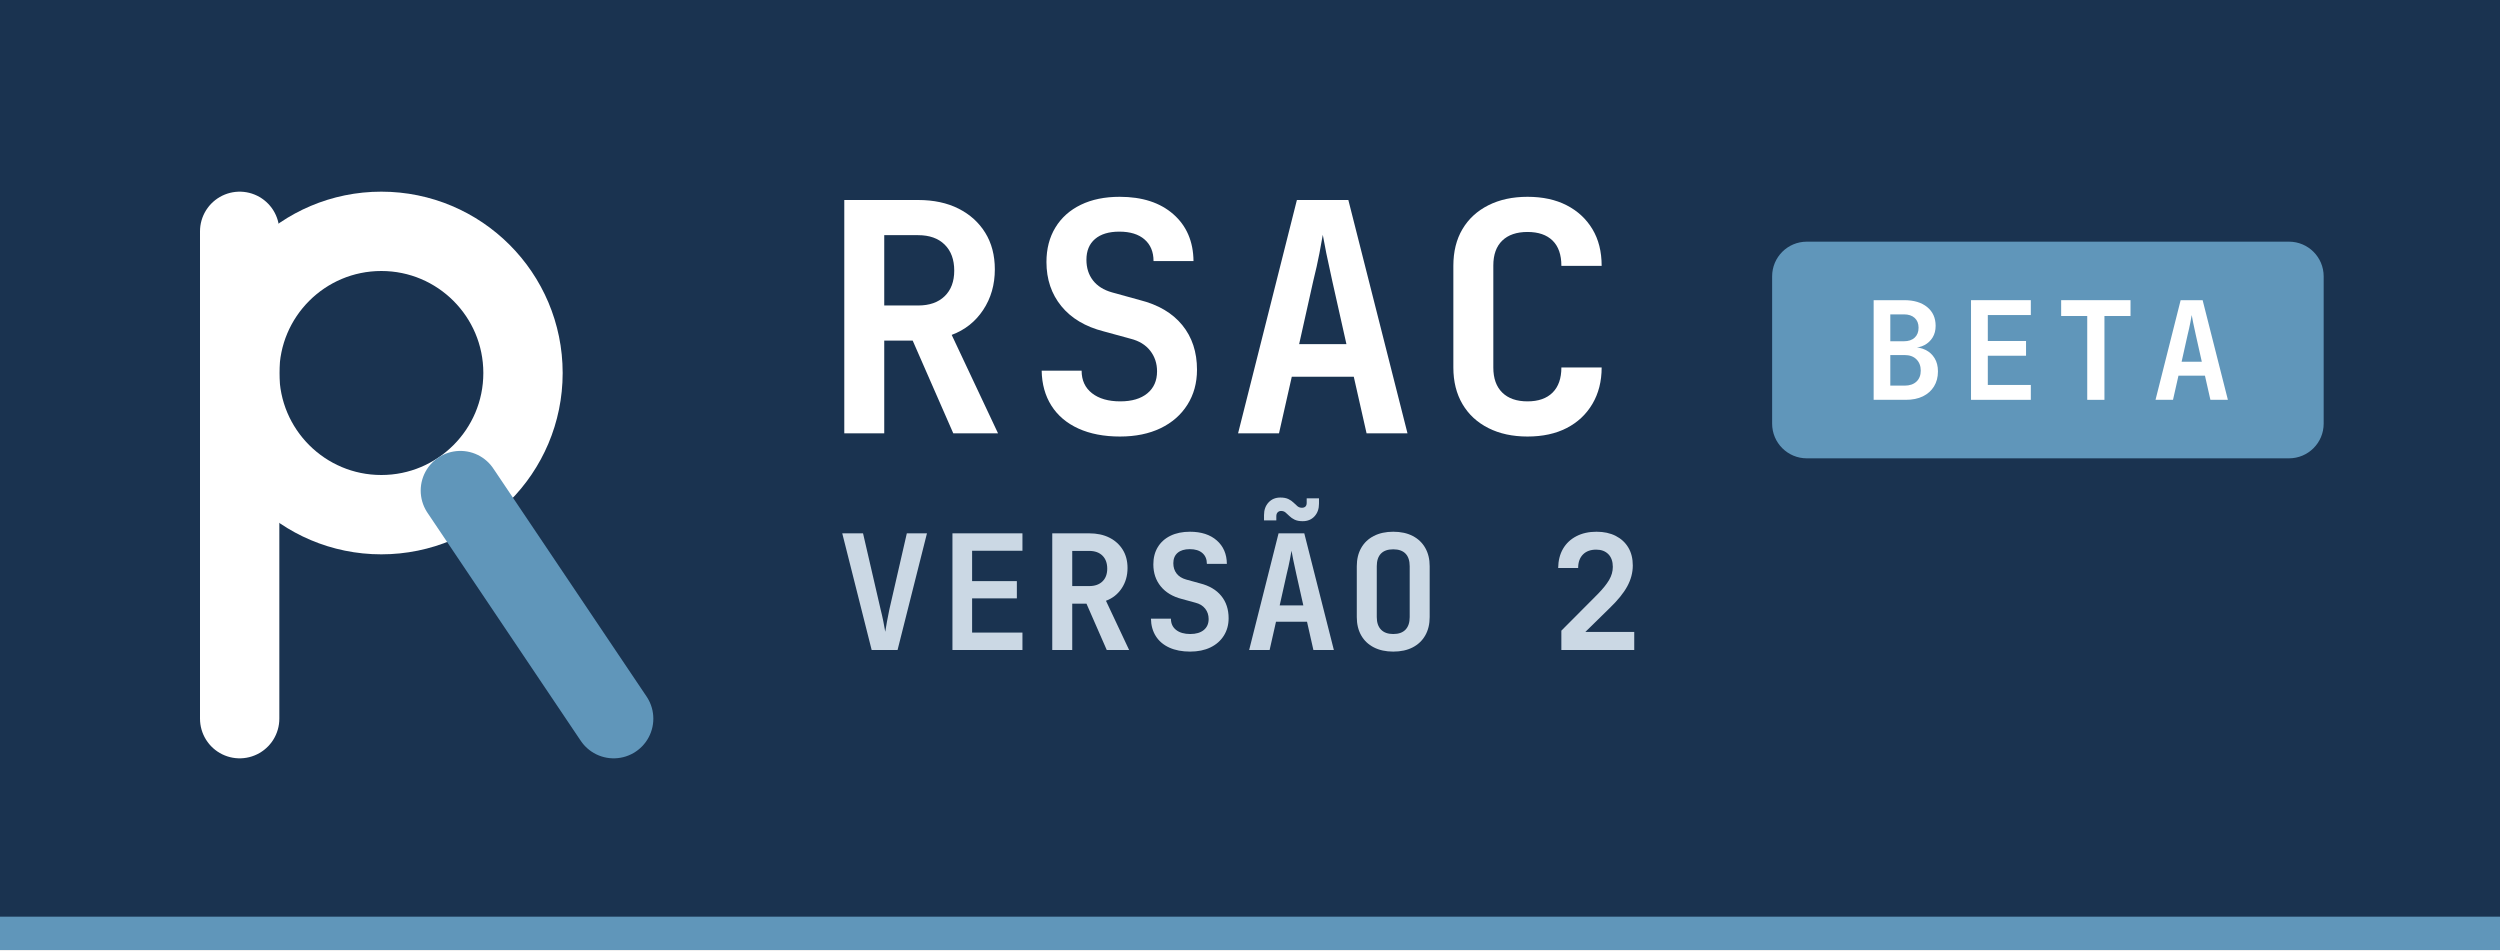
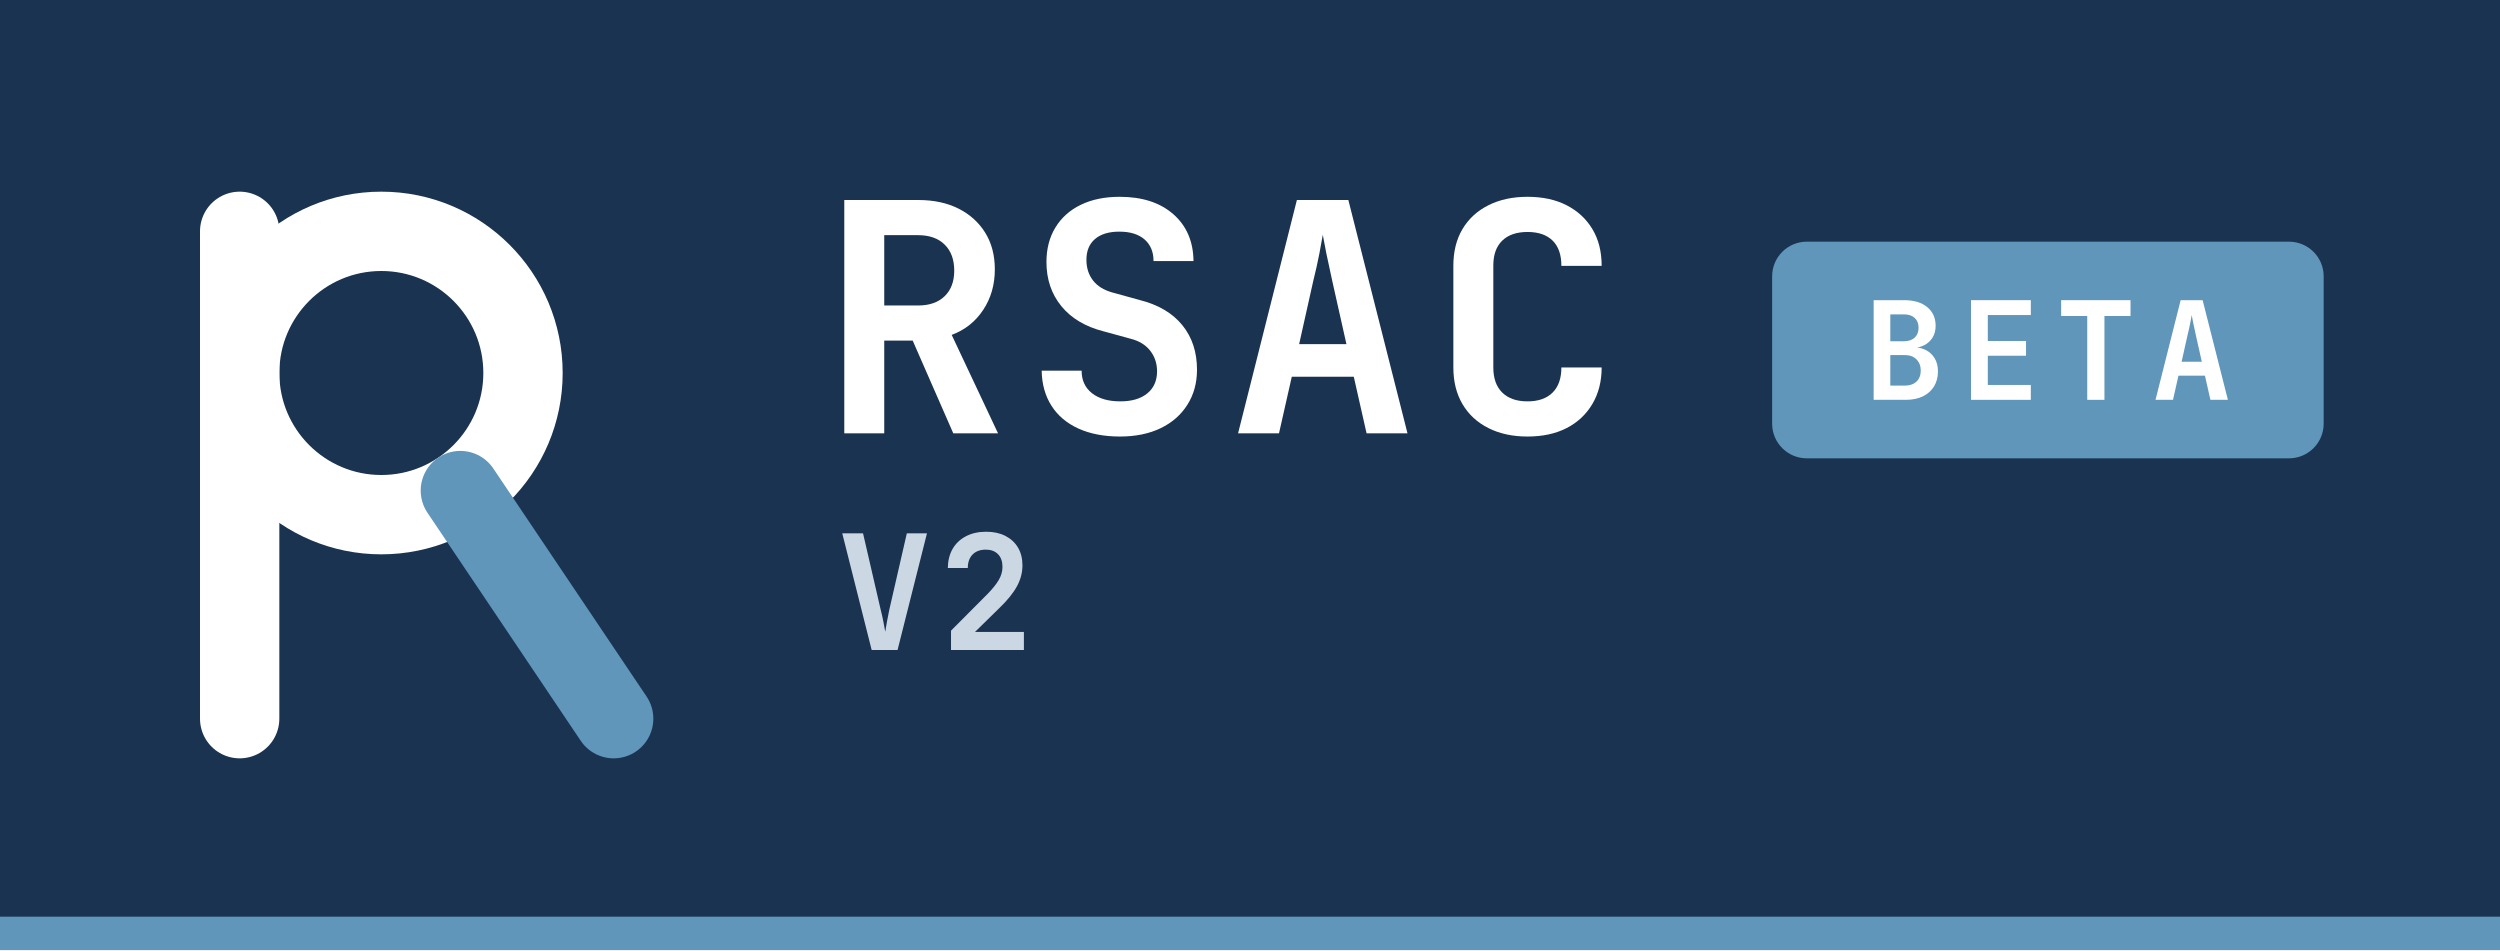
<svg xmlns="http://www.w3.org/2000/svg" viewBox="0 0 150 57" width="150" height="57">
  <rect width="150" height="57" fill="#1a3350" />
  <g transform="translate(12 11.50) scale(0.34)">
    <g fill="none" stroke="#ffffff" stroke-width="14.0" stroke-linecap="round" stroke-linejoin="round">
      <path d="M 7 7 V 93" />
      <circle cx="32" cy="32" r="25" />
      <path d="M 45.946 52.749 L 73 93" stroke="#6096ba" />
    </g>
  </g>
  <g transform="translate(49.200 26.000) scale(0.14)" fill="#ffffff">
    <path transform="translate(0.000 0)" d="M10.41 0.00V-100.00H42.05Q52.05 -100.00 59.38 -96.30Q66.71 -92.60 70.82 -85.96Q74.93 -79.32 74.93 -70.27Q74.93 -60.41 69.93 -52.88Q64.93 -45.34 56.44 -42.19L76.30 0.00H57.12L39.73 -39.73H27.53V0.00ZM27.53 -54.79H42.05Q49.32 -54.79 53.42 -58.77Q57.53 -62.74 57.53 -69.73Q57.53 -76.85 53.42 -80.89Q49.32 -84.93 42.05 -84.93H27.53Z" />
    <path transform="translate(87.192 0)" d="M41.37 1.37Q31.10 1.37 23.56 -2.05Q16.03 -5.48 11.99 -11.85Q7.95 -18.22 7.81 -26.85H24.93Q24.93 -20.68 29.38 -17.19Q33.84 -13.70 41.51 -13.70Q48.90 -13.70 53.08 -17.12Q57.26 -20.55 57.26 -26.58Q57.26 -31.64 54.32 -35.41Q51.37 -39.18 45.89 -40.55L34.38 -43.70Q22.60 -46.71 16.23 -54.52Q9.86 -62.33 9.86 -73.42Q9.86 -81.92 13.70 -88.22Q17.53 -94.52 24.59 -97.95Q31.64 -101.37 41.23 -101.37Q55.75 -101.37 64.25 -93.90Q72.74 -86.44 72.88 -73.84H55.75Q55.75 -79.73 51.92 -83.08Q48.08 -86.44 41.10 -86.44Q34.38 -86.44 30.68 -83.29Q26.99 -80.14 26.99 -74.38Q26.99 -69.18 29.79 -65.55Q32.60 -61.92 37.95 -60.41L49.86 -57.12Q61.78 -54.11 68.08 -46.37Q74.38 -38.63 74.38 -27.26Q74.38 -18.77 70.27 -12.26Q66.16 -5.75 58.77 -2.19Q51.37 1.37 41.37 1.37Z" />
    <path transform="translate(174.384 0)" d="M4.79 0.00 30.00 -100.00H52.05L77.40 0.00H59.86L54.38 -24.25H27.81L22.33 0.00ZM30.96 -38.22H51.23L45.21 -65.07Q43.70 -71.78 42.60 -77.19Q41.51 -82.60 41.10 -85.07Q40.68 -82.60 39.66 -77.19Q38.63 -71.78 36.99 -65.21Z" />
    <path transform="translate(261.576 0)" d="M41.64 1.37Q32.05 1.37 24.86 -2.26Q17.67 -5.89 13.77 -12.53Q9.86 -19.18 9.86 -28.22V-71.78Q9.86 -80.96 13.77 -87.53Q17.67 -94.11 24.86 -97.74Q32.05 -101.37 41.64 -101.37Q51.37 -101.37 58.42 -97.74Q65.48 -94.11 69.45 -87.53Q73.42 -80.96 73.42 -71.78H56.16Q56.16 -78.90 52.40 -82.60Q48.63 -86.30 41.64 -86.30Q34.66 -86.30 30.82 -82.60Q26.99 -78.90 26.99 -71.92V-28.22Q26.99 -21.23 30.82 -17.47Q34.66 -13.70 41.64 -13.70Q48.63 -13.70 52.40 -17.47Q56.16 -21.23 56.16 -28.22H73.42Q73.42 -19.32 69.45 -12.60Q65.48 -5.89 58.42 -2.26Q51.37 1.37 41.64 1.37Z" />
  </g>
  <g transform="translate(50.200 39.000) scale(0.07)" fill="#cbd8e4">
    <path transform="translate(0.000 0)" d="M30.00 0.00 4.79 -100.00H22.60L37.67 -34.79Q38.90 -30.00 40.00 -24.52Q41.10 -19.04 41.64 -15.62Q42.19 -19.04 43.15 -24.52Q44.11 -30.00 45.21 -34.93L60.14 -100.00H77.40L52.19 0.00Z" />
-     <path transform="translate(87.192 0)" d="M12.05 0.00V-100.00H72.05V-85.07H28.90V-59.04H67.26V-44.25H28.90V-14.93H72.05V0.00Z" />
-     <path transform="translate(174.384 0)" d="M10.41 0.00V-100.00H42.05Q52.05 -100.00 59.38 -96.30Q66.71 -92.60 70.82 -85.96Q74.93 -79.32 74.93 -70.27Q74.93 -60.41 69.93 -52.88Q64.93 -45.34 56.44 -42.19L76.30 0.00H57.12L39.73 -39.73H27.53V0.00ZM27.53 -54.79H42.05Q49.32 -54.79 53.42 -58.77Q57.53 -62.74 57.53 -69.73Q57.53 -76.85 53.42 -80.89Q49.32 -84.93 42.05 -84.93H27.53Z" />
-     <path transform="translate(261.576 0)" d="M41.37 1.37Q31.10 1.37 23.56 -2.05Q16.03 -5.48 11.99 -11.85Q7.95 -18.22 7.81 -26.85H24.93Q24.93 -20.68 29.38 -17.19Q33.84 -13.70 41.51 -13.70Q48.90 -13.70 53.08 -17.12Q57.26 -20.55 57.26 -26.58Q57.26 -31.64 54.32 -35.41Q51.37 -39.18 45.89 -40.55L34.38 -43.70Q22.60 -46.71 16.23 -54.52Q9.86 -62.33 9.86 -73.42Q9.86 -81.92 13.70 -88.22Q17.53 -94.52 24.59 -97.95Q31.64 -101.37 41.23 -101.37Q55.75 -101.37 64.25 -93.90Q72.74 -86.44 72.88 -73.84H55.75Q55.75 -79.73 51.92 -83.08Q48.08 -86.44 41.10 -86.44Q34.38 -86.44 30.68 -83.29Q26.99 -80.14 26.99 -74.38Q26.99 -69.18 29.79 -65.55Q32.60 -61.92 37.95 -60.41L49.86 -57.12Q61.78 -54.11 68.08 -46.37Q74.38 -38.63 74.38 -27.26Q74.38 -18.77 70.27 -12.26Q66.16 -5.75 58.77 -2.19Q51.37 1.37 41.37 1.37Z" />
-     <path transform="translate(348.768 0)" d="M4.79 0.00 30.00 -100.00H52.05L77.40 0.00H59.86L54.38 -24.25H27.81L22.33 0.00ZM30.96 -38.22H51.23L45.21 -65.07Q43.70 -71.78 42.60 -77.19Q41.51 -82.60 41.10 -85.07Q40.68 -82.60 39.66 -77.19Q38.63 -71.78 36.99 -65.21ZM50.68 -110.41Q46.44 -110.41 43.77 -111.71Q41.10 -113.01 39.32 -114.79Q37.53 -116.58 35.96 -117.88Q34.38 -119.18 32.19 -119.18Q30.41 -119.18 29.25 -118.01Q28.08 -116.85 28.08 -114.66V-111.10H17.53V-115.62Q17.53 -122.33 21.44 -126.51Q25.34 -130.68 31.51 -130.68Q35.75 -130.68 38.42 -129.38Q41.10 -128.08 42.88 -126.30Q44.66 -124.52 46.23 -123.22Q47.81 -121.92 50.00 -121.92Q51.92 -121.92 53.01 -122.95Q54.11 -123.97 54.11 -126.16V-130.00H64.66V-125.48Q64.66 -118.77 60.82 -114.59Q56.99 -110.41 50.68 -110.41Z" />
-     <path transform="translate(435.960 0)" d="M41.10 1.37Q31.51 1.37 24.45 -2.26Q17.40 -5.89 13.63 -12.53Q9.86 -19.18 9.86 -28.22V-71.78Q9.86 -80.82 13.63 -87.47Q17.40 -94.11 24.45 -97.74Q31.51 -101.37 41.10 -101.37Q50.82 -101.37 57.81 -97.74Q64.79 -94.11 68.56 -87.47Q72.33 -80.82 72.33 -71.92V-28.22Q72.33 -19.18 68.56 -12.53Q64.79 -5.89 57.81 -2.26Q50.82 1.37 41.10 1.37ZM41.10 -13.70Q48.08 -13.70 51.64 -17.47Q55.21 -21.23 55.21 -28.22V-71.78Q55.21 -78.90 51.64 -82.60Q48.08 -86.30 41.10 -86.30Q34.11 -86.30 30.55 -82.60Q26.99 -78.90 26.99 -71.78V-28.22Q26.99 -21.23 30.62 -17.47Q34.25 -13.70 41.10 -13.70Z" />
-     <path transform="translate(610.344 0)" d="M10.82 0.00V-16.58L42.05 -47.95Q48.63 -54.66 51.78 -60.07Q54.93 -65.48 54.93 -71.23Q54.93 -78.22 51.10 -82.12Q47.26 -86.03 40.68 -86.03Q33.42 -86.03 29.32 -81.85Q25.21 -77.67 25.21 -70.27H8.08Q8.22 -79.86 12.26 -86.78Q16.30 -93.70 23.70 -97.53Q31.10 -101.37 40.96 -101.37Q50.41 -101.37 57.40 -97.81Q64.38 -94.25 68.22 -87.81Q72.05 -81.37 72.05 -72.47Q72.05 -63.29 67.33 -54.59Q62.60 -45.89 52.19 -35.89L31.37 -15.48H73.29V0.00Z" />
+     <path transform="translate(87.192 0)" d="M10.82 0.00V-16.58L42.05 -47.95Q48.63 -54.66 51.78 -60.07Q54.93 -65.48 54.93 -71.23Q54.93 -78.22 51.10 -82.12Q47.26 -86.03 40.68 -86.03Q33.42 -86.03 29.32 -81.85Q25.21 -77.67 25.21 -70.27H8.08Q8.22 -79.86 12.26 -86.78Q16.30 -93.70 23.70 -97.53Q31.10 -101.37 40.96 -101.37Q50.41 -101.37 57.40 -97.81Q64.38 -94.25 68.22 -87.81Q72.05 -81.37 72.05 -72.47Q72.05 -63.29 67.33 -54.59Q62.60 -45.89 52.19 -35.89L31.37 -15.48H73.29V0.00Z" />
  </g>
  <rect x="106.328" y="14.500" width="33.092" height="13.000" rx="2.080" fill="#6096ba" />
  <g transform="translate(111.788 23.990) scale(0.0598)" fill="#ffffff">
    <path transform="translate(0.000 0)" d="M10.55 0.00V-100.00H41.23Q55.75 -100.00 64.25 -93.08Q72.74 -86.16 72.74 -74.25Q72.74 -67.53 69.73 -62.60Q66.71 -57.67 61.58 -54.93Q56.44 -52.19 49.73 -52.19V-52.74Q56.99 -52.88 62.67 -50.07Q68.36 -47.26 71.71 -41.78Q75.07 -36.30 75.07 -28.49Q75.07 -19.86 71.10 -13.42Q67.12 -6.99 59.93 -3.49Q52.74 0.00 42.74 0.00ZM27.26 -14.25H41.64Q49.18 -14.25 53.49 -18.29Q57.81 -22.33 57.81 -29.32Q57.81 -36.30 53.49 -40.62Q49.18 -44.93 41.64 -44.93H27.26ZM27.26 -58.77H40.96Q47.81 -58.77 51.71 -62.40Q55.62 -66.03 55.62 -72.33Q55.62 -78.63 51.71 -82.19Q47.81 -85.75 40.96 -85.75H27.26Z" />
    <path transform="translate(96.192 0)" d="M12.05 0.00V-100.00H72.05V-85.07H28.90V-59.04H67.26V-44.25H28.90V-14.93H72.05V0.00Z" />
    <path transform="translate(192.384 0)" d="M32.47 0.00V-84.11H6.30V-100.00H75.89V-84.11H49.73V0.00Z" />
    <path transform="translate(288.576 0)" d="M4.79 0.00 30.00 -100.00H52.05L77.40 0.00H59.86L54.38 -24.25H27.81L22.33 0.00ZM30.96 -38.22H51.23L45.21 -65.07Q43.70 -71.78 42.60 -77.19Q41.51 -82.60 41.10 -85.07Q40.68 -82.60 39.66 -77.19Q38.63 -71.78 36.99 -65.21Z" />
  </g>
  <rect x="0" y="55" width="150" height="2" fill="#6096ba" />
</svg>
